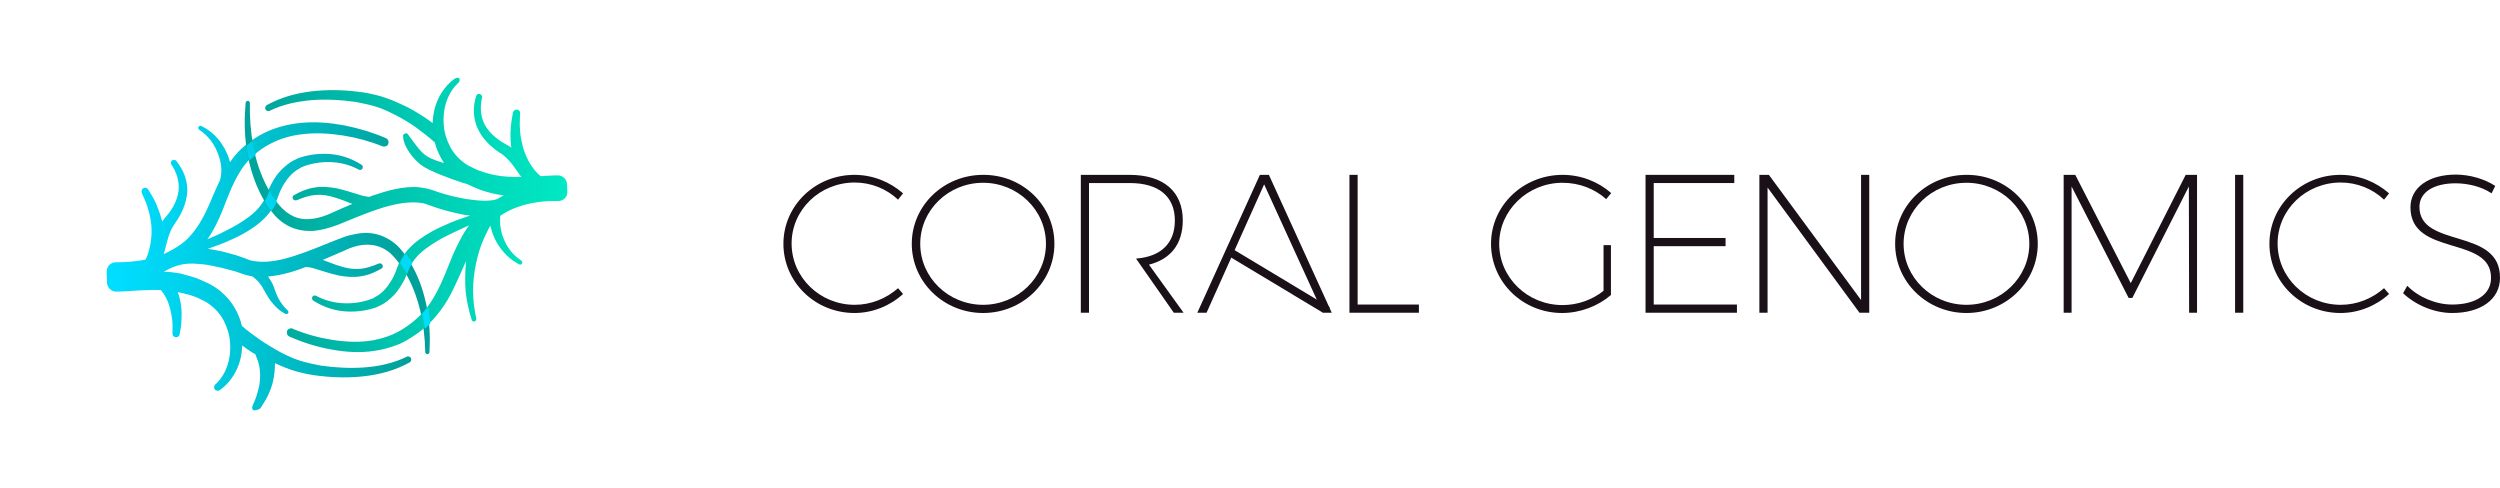
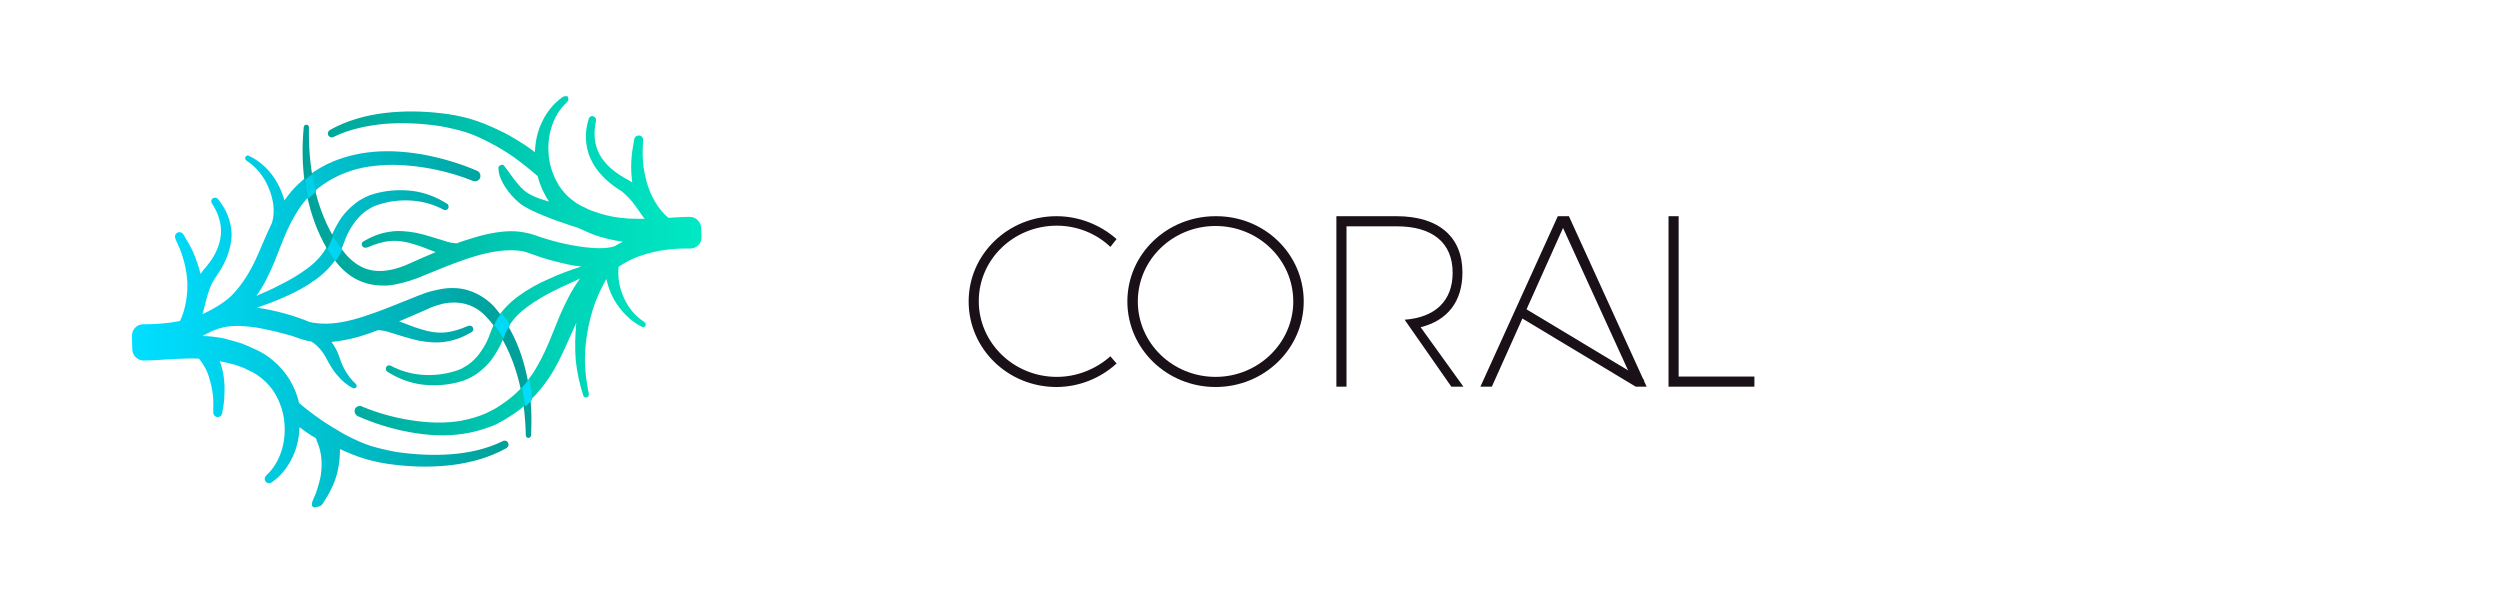
- <svg xmlns="http://www.w3.org/2000/svg" version="1.1" id="Layer_1" x="0px" y="0px" viewBox="0 0 946.5 184.7" style="enable-background:new 0 0 946.5 184.7;" xml:space="preserve">
+ <svg xmlns="http://www.w3.org/2000/svg" version="1.1" id="Layer_1" x="0px" y="0px" viewBox="0 0 765.5 184.7" style="enable-background:new 0 0 765.5 184.7;" xml:space="preserve">
  <style type="text/css">
	.st0{fill:#1A1018;}
	.st1{fill:url(#SVGID_1_);}
	.st2{fill:url(#SVGID_2_);}
	.st3{fill:url(#SVGID_3_);}
	.st4{fill:url(#SVGID_4_);}
	.st5{fill:url(#SVGID_5_);}
	.st6{fill:url(#SVGID_6_);}
</style>
  <g>
    <g>
      <path class="st0" d="M323.6,69.1c-13.2,0-23.9,10.3-23.9,23.1s10.7,23.2,23.9,23.2c6.2,0,12-2.4,16.4-6.3l1.9,2.2    c-4.9,4.5-11.5,7.2-18.4,7.2c-14.9,0-26.9-11.7-26.9-26.2s12.1-26.1,26.9-26.1c7,0,13.5,2.7,18.4,7l-1.9,2.4    C335.7,71.5,329.8,69.1,323.6,69.1z" />
      <path class="st0" d="M399.2,92.3c0,14.5-12.1,26.2-27,26.2s-27-11.7-27-26.2s12.1-26.1,27-26.1C387.2,66.1,399.2,77.8,399.2,92.3z     M348.4,92.3c0,12.8,10.7,23.1,23.8,23.1S396,105,396,92.3c0-12.8-10.7-23.1-23.8-23.1S348.4,79.5,348.4,92.3z" />
      <g>
        <path class="st0" d="M412.3,69.3h15.4c10.9,0,17.1,5,17.1,14.2c0,8.6-5.3,13.7-14.7,14.4l14.3,20.5h3.7L435,100.2     c8.3-2.1,12.8-7.9,12.8-16.8c0-10.9-7.3-17.2-20.2-17.2h-18.4v52.2h3.1V69.3L412.3,69.3z" />
      </g>
      <polygon class="st0" points="480.4,66.2 477,66.2 453.3,118.4 456.8,118.4 478.6,69.8 500.8,118.4 504.2,118.4   " />
      <path class="st0" d="M465.9,93.8c-0.4,0.9-0.8,1.9-1.3,2.8l36.1,21.7l2.8-1.9L465.9,93.8z" />
      <path class="st0" d="M514,66.2v49.1h23.2v3.1h-26.3V66.2H514L514,66.2z" />
-       <path class="st0" d="M607.1,92.8h2.8v18.9c-4.9,4.2-11.6,6.8-18.5,6.8c-14.9,0-26.9-11.7-26.9-26.2s12.2-26.1,27.1-26.1    c7,0,13.5,2.6,18.4,6.9l-1.9,2.3c-4.3-3.9-10.2-6.2-16.5-6.2c-13.2,0-24,10.4-24,23.1c0,12.8,10.7,23.2,24,23.2    c5.7,0,11.3-2,15.5-5.4L607.1,92.8L607.1,92.8z" />
-       <path class="st0" d="M656.6,66.2v3.1h-30.5v20.8h27.2v3.1h-27.2v22.1h31.5v3.1H623V66.2H656.6L656.6,66.2z" />
-       <path class="st0" d="M669.7,66.2l34.9,47.4V66.2h3.1v52.2H704L669.2,71v47.4h-3.1V66.2H669.7z" />
-       <path class="st0" d="M771.5,92.3c0,14.5-12.1,26.2-27,26.2s-27-11.7-27-26.2s12.1-26.1,27-26.1C759.4,66.1,771.5,77.8,771.5,92.3z     M720.7,92.3c0,12.8,10.7,23.1,23.8,23.1s23.8-10.4,23.8-23.1c0-12.8-10.7-23.1-23.8-23.1S720.7,79.5,720.7,92.3z" />
-       <path class="st0" d="M785.7,66.2l21,41l20.8-41h4.3v52.2h-3l-0.1-47.8l-21.4,42.2h-1.4l-21.6-42.2v47.8h-3V66.2H785.7z" />
-       <path class="st0" d="M849.3,66.2v52.2h-3.1V66.2H849.3z" />
-       <path class="st0" d="M886.2,69.1c-13.2,0-23.9,10.3-23.9,23.1s10.7,23.2,23.9,23.2c6.2,0,12-2.4,16.4-6.3l1.9,2.2    c-4.9,4.5-11.5,7.2-18.4,7.2c-14.9,0-26.9-11.7-26.9-26.2s12.1-26.1,26.9-26.1c7,0,13.5,2.7,18.4,7l-1.9,2.4    C898.3,71.5,892.4,69.1,886.2,69.1z" />
-       <path class="st0" d="M929.7,69.4c-8.3,0-13.7,3.4-13.7,8.9c0,15.9,30.7,7.7,30.5,26.9c0,8.1-7.2,13.3-18.1,13.3    c-6.9,0-14-3.1-18.6-7.5l1.6-2.8c4.3,4.4,10.9,7.1,17,7.1c9,0,14.7-3.9,14.7-10c0.2-16.3-30.5-8-30.5-26.8    c0-7.5,6.9-12.4,17.2-12.4c5.3,0,11,1.7,14.9,4.3l-1.4,2.8C939.5,70.6,934.2,69.4,929.7,69.4z" />
    </g>
    <g>
-       <linearGradient id="SVGID_1_" gradientUnits="userSpaceOnUse" x1="43.85" y1="1414.119" x2="153.399" y2="1414.119" gradientTransform="matrix(1 0 0 1 0 -1313.34)">
+       <linearGradient id="SVGID_1_" gradientUnits="userSpaceOnUse" x1="43.85" y1="-1228.192" x2="153.399" y2="-1228.192" gradientTransform="matrix(1 0 0 -1 0 -1127.34)">
        <stop offset="0" style="stop-color:#00DDFF" />
        <stop offset="0.25" style="stop-color:#00D1EA" />
        <stop offset="0.764" style="stop-color:#00B1B5" />
        <stop offset="1" style="stop-color:#00A19A" />
      </linearGradient>
-       <path class="st1" d="M98.7,154.4c1-1.6,2-3.1,2.8-4.8c0.8-1.7,1.5-3.5,1.9-5.4c0.5-2.2,0.7-4.4,0.7-6.7c2.6,1.2,5.2,2.3,8,3.1    c2.9,0.8,5.8,1.4,8.7,1.7c5.8,0.7,11.7,0.8,17.5,0.1c5.8-0.7,11.6-2.3,16.8-5.2c0.5-0.3,0.8-1,0.5-1.6c-0.3-0.6-1.1-0.9-1.7-0.5    l0,0c-4.9,2.4-10.4,3.6-15.9,4c-5.5,0.4-11.1,0.1-16.6-0.7c-2.7-0.5-5.4-1.1-8-1.9c-2.5-0.8-5-2-7.5-3.3c-1.2-0.6-6.3-3.7-7.1-4.3    c-2.2-1.5-5.3-3.8-7.2-5.5c-1.2-5-3.9-9.7-8.1-13.1c-1.4-1.2-3-2.2-4.6-3c-0.8-0.3-1.6-0.8-2.4-1.1l-2.4-1c-1.6-0.5-3.3-1-4.9-1.4    c-0.1,0-0.1,0-0.2-0.1c-0.5-0.1-1-0.2-1.6-0.3c-3.7-0.6-5.4-0.5-5.4-0.5c3.4-2,6.5-3.1,10.4-3.1c0.1,0,0.2,0,0.3,0s0.1,0,0.1,0    c0.1,0,0.2,0,0.3,0l0,0c2.3,0.1,4.8,0.3,7.1,0.8c2.6,0.5,5.1,1.1,7.6,1.8c1.2,0.3,2.5,0.7,3.7,1.2c1.2,0.4,2.5,0.8,3.9,1    c1.9,1.2,3.5,3.1,4.6,5.3c0.9,1.6,1.9,3.5,3.3,5c1.3,1.6,2.9,3,4.7,3.9c0.3,0.2,0.7,0.1,1-0.1c0.3-0.3,0.3-0.8-0.1-1.2l0,0    c-1.4-1.2-2.4-2.7-3.3-4.2c-0.9-1.6-1.4-3.2-2.1-5.1c-0.5-1.2-1.2-2.4-2-3.5c1.2-0.1,2.4-0.3,3.6-0.5c2.9-0.5,5.6-1.3,8.2-2.2    c0.8-0.3,1.6-0.6,2.4-0.9c0.3,0,0.7,0,1.2,0.1c1.1,0.1,2.3,0.5,3.5,0.9c2.4,0.7,5,1.6,7.8,2.2c2.7,0.5,5.6,0.8,8.4,0.3    c2.8-0.4,5.4-1.5,7.8-2.9c0.5-0.3,0.7-0.8,0.4-1.4s-0.9-0.7-1.4-0.5h-0.1c-2.3,1-4.7,1.8-7.1,2c-2.4,0.2-4.9-0.2-7.3-1    c-2.2-0.6-4.4-1.6-6.7-2.4c2.1-0.9,4.2-1.8,6.3-2.7c1.3-0.5,2.4-1.1,3.6-1.6c1.2-0.5,2.4-0.8,3.5-1.1c2.4-0.5,4.8-0.5,7,0.1    c2.2,0.6,4.3,1.8,6,3.6c1.7,1.7,3.3,3.9,4.6,6.1c5.4,9,7.6,19.8,7.8,30.5l0,0c0,0.4,0.3,0.7,0.7,0.8c0.5,0,0.8-0.3,0.9-0.7    c0.3-5.5,0.1-11-0.9-16.5c-1-5.4-2.7-10.9-5.4-15.8c-1.4-2.5-2.9-4.8-4.9-7.1c-2-2.2-4.7-4-7.7-5c-3-1-6.2-1-9.1-0.4    c-1.5,0.3-2.9,0.6-4.3,1.1c-1.4,0.5-2.7,1-3.9,1.5c-5,2-10,4.1-15,5.7c-5,1.6-10.1,2.7-14.8,2c-1.2-0.1-2.2-0.4-3.3-0.9    c-1.4-0.5-2.7-1-4-1.4c-2.7-0.8-5.4-1.5-8.2-2c-0.8-0.1-1.6-0.3-2.4-0.4c2.9-1,5.7-2,8.5-3.3c3.3-1.4,6.6-3.2,9.6-5.4    c3-2.2,5.8-5.1,7.5-8.7c0.9-1.9,1.3-3.4,2-4.9c0.7-1.5,1.6-2.9,2.5-4.1c1-1.3,2.1-2.4,3.4-3.3c0.6-0.4,1.3-0.8,2-1.2    c0.7-0.3,1.5-0.6,2.2-0.8c6.3-1.9,13.5-1.5,19.4,1.7c0.5,0.3,1.1,0.1,1.4-0.3c0.3-0.5,0.2-1.2-0.3-1.5c-3.1-2-6.7-3.4-10.3-3.9    s-7.5-0.3-11.1,0.6c-0.5,0.1-0.9,0.3-1.4,0.4c-0.5,0.1-0.9,0.3-1.4,0.5c-1,0.4-1.8,0.9-2.7,1.4c-1.6,1.1-3.1,2.4-4.4,3.9    s-2.2,3.1-3.1,4.8c-0.9,1.7-1.5,3.6-2.1,4.9c-1.4,2.8-3.6,5.2-6.3,7.2c-2.7,2-5.6,3.7-8.7,5.2c-2.2,1.2-4.6,2.2-6.9,3.2    c2.4-3.3,4.1-7,5.6-10.6c2-5,3.7-9.9,6.3-14.2c4.8-8.6,14.2-14,24.2-15c5-0.6,10.2-0.3,15.3,0.5c5.1,0.8,10.2,2.2,14.9,4.1h0.1    c0.8,0.3,1.8-0.1,2.1-0.9c0.3-0.8,0-1.8-0.9-2.2c-5.1-2.2-10.2-3.7-15.6-4.8c-5.3-1-10.8-1.5-16.3-1c-5.5,0.5-11.1,2-16,4.8    c-2.4,1.4-4.8,3.1-6.9,5.1c-1.6,1.5-3,3.2-4.2,5c-0.5-1.8-1.2-3.6-2.1-5.2c-2-3.7-5-6.7-8.8-8.5c-0.3-0.2-0.8-0.1-1,0.3    c-0.3,0.4-0.1,0.9,0.3,1.2l0,0c3.1,2,5.4,5,6.8,8.4c0.7,1.7,1.2,3.5,1.4,5.2c0.2,1.8,0.1,3.5-0.3,5l0,0c0,0.1-0.1,0.2-0.1,0.3    c0,0.1,0,0.1,0,0.1c-1.6,3.3-2.9,6.5-4.3,9.7c-2.1,4.8-4.6,9-7.9,12.4c-3.3,3.4-9,5.8-9.1,5.9c0.2-0.7,0.4-1.5,0.6-2.2    c0.5-1.9,0.9-3.7,1.5-5.3c0.3-0.8,0.6-1.6,1-2.3c0.4-0.7,0.8-1.3,1.4-2.2c2.3-3.3,4.1-7.3,4.4-11.6c0.1-2.1-0.3-4.3-1-6.2    c-0.7-2-1.8-3.7-3.1-5.4c-0.3-0.5-1-0.6-1.6-0.3c-0.5,0.3-0.7,1.1-0.3,1.6l0,0c2,3,3.1,6.5,2.7,9.9c-0.4,3.4-2.1,6.7-4.4,9.4    c-0.5,0.5-1.2,1.4-1.8,2.3c-0.5-2.1-1.2-4.1-2-6.1c-0.9-2.2-2.1-4.1-3.3-6.1c-0.3-0.5-1.1-0.8-1.7-0.5c-0.7,0.3-1,1.1-0.7,1.8v0.1    c0.9,2,1.8,3.9,2.4,6.1c0.6,2,1,4.1,1.2,6.2c0.4,4.1-0.5,9.6-2.2,12.9c-3.6,0.7-7.4,1-11.2,1l0,0h-0.1c-1.9,0-3.4,1.6-3.4,3.5    c0,0.7,0.1,3.3,0.1,4.1c0,1.9,1.6,3.5,3.5,3.5c3.6,0,6.7-0.4,9.8-0.5c2.4-0.1,4.8-0.2,7.1-0.1c1.5,1.8,2.7,4,3.3,6.4    c0.5,1.6,0.8,3.2,1,4.9c0.2,1.7,0.1,3.4,0.1,5.1v0.1c0,0.6,0.4,1.2,1.1,1.4c0.7,0.1,1.4-0.3,1.6-1c0.3-1.8,0.7-3.7,0.7-5.6    c0.1-1.9,0.1-3.8-0.2-5.7c-0.2-1.6-0.6-3.2-1.2-4.8c1.4,0.3,2.9,0.6,4.3,1l2.1,0.7c0.7,0.3,1.4,0.5,2,0.9c1.4,0.6,2.5,1.2,3.6,2    c2.2,1.6,4.1,3.7,5.4,6.2c1.3,2.5,2.2,5.3,2.4,8.2c0.5,5.7-1.2,12-5.6,16l0,0c-0.5,0.5-0.6,1.2-0.2,1.8c0.4,0.6,1.3,0.7,1.9,0.3    c2.9-2,5.1-4.9,6.5-8c1.3-2.8,1.9-5.8,2-8.9c1.2,0.9,2.4,1.8,3.7,2.6c0.5,0.3,1,0.5,1.4,0.9c0.1,0.1,0.1,0.3,0.1,0.5    c1.3,2.7,1.8,5.9,1.5,9.2c-0.1,1.6-0.5,3.3-1,4.9c-0.4,1.6-1.1,3.2-1.8,4.8v0.1c-0.3,0.6-0.1,1.3,0.5,1.6    C97.5,155.2,98.3,155,98.7,154.4z" />
-       <linearGradient id="SVGID_2_" gradientUnits="userSpaceOnUse" x1="222.246" y1="1394.793" x2="92.434" y2="1394.793" gradientTransform="matrix(1 0 0 1 0 -1313.34)">
+       <path class="st1" d="M98.7,154.4c1-1.6,2-3.1,2.8-4.8s1.5-3.5,1.9-5.4c0.5-2.2,0.7-4.4,0.7-6.7c2.6,1.2,5.2,2.3,8,3.1    c2.9,0.8,5.8,1.4,8.7,1.7c5.8,0.7,11.7,0.8,17.5,0.1c5.8-0.7,11.6-2.3,16.8-5.2c0.5-0.3,0.8-1,0.5-1.6s-1.1-0.9-1.7-0.5l0,0    c-4.9,2.4-10.4,3.6-15.9,4s-11.1,0.1-16.6-0.7c-2.7-0.5-5.4-1.1-8-1.9c-2.5-0.8-5-2-7.5-3.3c-1.2-0.6-6.3-3.7-7.1-4.3    c-2.2-1.5-5.3-3.8-7.2-5.5c-1.2-5-3.9-9.7-8.1-13.1c-1.4-1.2-3-2.2-4.6-3c-0.8-0.3-1.6-0.8-2.4-1.1l-2.4-1c-1.6-0.5-3.3-1-4.9-1.4    c-0.1,0-0.1,0-0.2-0.1c-0.5-0.1-1-0.2-1.6-0.3c-3.7-0.6-5.4-0.5-5.4-0.5c3.4-2,6.5-3.1,10.4-3.1c0.1,0,0.2,0,0.3,0s0.1,0,0.1,0    c0.1,0,0.2,0,0.3,0l0,0c2.3,0.1,4.8,0.3,7.1,0.8c2.6,0.5,5.1,1.1,7.6,1.8c1.2,0.3,2.5,0.7,3.7,1.2c1.2,0.4,2.5,0.8,3.9,1    c1.9,1.2,3.5,3.1,4.6,5.3c0.9,1.6,1.9,3.5,3.3,5c1.3,1.6,2.9,3,4.7,3.9c0.3,0.2,0.7,0.1,1-0.1c0.3-0.3,0.3-0.8-0.1-1.2l0,0    c-1.4-1.2-2.4-2.7-3.3-4.2c-0.9-1.6-1.4-3.2-2.1-5.1c-0.5-1.2-1.2-2.4-2-3.5c1.2-0.1,2.4-0.3,3.6-0.5c2.9-0.5,5.6-1.3,8.2-2.2    c0.8-0.3,1.6-0.6,2.4-0.9c0.3,0,0.7,0,1.2,0.1c1.1,0.1,2.3,0.5,3.5,0.9c2.4,0.7,5,1.6,7.8,2.2c2.7,0.5,5.6,0.8,8.4,0.3    c2.8-0.4,5.4-1.5,7.8-2.9c0.5-0.3,0.7-0.8,0.4-1.4s-0.9-0.7-1.4-0.5h-0.1c-2.3,1-4.7,1.8-7.1,2c-2.4,0.2-4.9-0.2-7.3-1    c-2.2-0.6-4.4-1.6-6.7-2.4c2.1-0.9,4.2-1.8,6.3-2.7c1.3-0.5,2.4-1.1,3.6-1.6c1.2-0.5,2.4-0.8,3.5-1.1c2.4-0.5,4.8-0.5,7,0.1    s4.3,1.8,6,3.6c1.7,1.7,3.3,3.9,4.6,6.1c5.4,9,7.6,19.8,7.8,30.5l0,0c0,0.4,0.3,0.7,0.7,0.8c0.5,0,0.8-0.3,0.9-0.7    c0.3-5.5,0.1-11-0.9-16.5c-1-5.4-2.7-10.9-5.4-15.8c-1.4-2.5-2.9-4.8-4.9-7.1c-2-2.2-4.7-4-7.7-5s-6.2-1-9.1-0.4    c-1.5,0.3-2.9,0.6-4.3,1.1c-1.4,0.5-2.7,1-3.9,1.5c-5,2-10,4.1-15,5.7s-10.1,2.7-14.8,2c-1.2-0.1-2.2-0.4-3.3-0.9    c-1.4-0.5-2.7-1-4-1.4c-2.7-0.8-5.4-1.5-8.2-2c-0.8-0.1-1.6-0.3-2.4-0.4c2.9-1,5.7-2,8.5-3.3c3.3-1.4,6.6-3.2,9.6-5.4    c3-2.2,5.8-5.1,7.5-8.7c0.9-1.9,1.3-3.4,2-4.9s1.6-2.9,2.5-4.1c1-1.3,2.1-2.4,3.4-3.3c0.6-0.4,1.3-0.8,2-1.2    c0.7-0.3,1.5-0.6,2.2-0.8c6.3-1.9,13.5-1.5,19.4,1.7c0.5,0.3,1.1,0.1,1.4-0.3c0.3-0.5,0.2-1.2-0.3-1.5c-3.1-2-6.7-3.4-10.3-3.9    s-7.5-0.3-11.1,0.6c-0.5,0.1-0.9,0.3-1.4,0.4c-0.5,0.1-0.9,0.3-1.4,0.5c-1,0.4-1.8,0.9-2.7,1.4c-1.6,1.1-3.1,2.4-4.4,3.9    c-1.3,1.5-2.2,3.1-3.1,4.8c-0.9,1.7-1.5,3.6-2.1,4.9c-1.4,2.8-3.6,5.2-6.3,7.2c-2.7,2-5.6,3.7-8.7,5.2c-2.2,1.2-4.6,2.2-6.9,3.2    c2.4-3.3,4.1-7,5.6-10.6c2-5,3.7-9.9,6.3-14.2c4.8-8.6,14.2-14,24.2-15c5-0.6,10.2-0.3,15.3,0.5s10.2,2.2,14.9,4.1h0.1    c0.8,0.3,1.8-0.1,2.1-0.9c0.3-0.8,0-1.8-0.9-2.2c-5.1-2.2-10.2-3.7-15.6-4.8c-5.3-1-10.8-1.5-16.3-1s-11.1,2-16,4.8    c-2.4,1.4-4.8,3.1-6.9,5.1c-1.6,1.5-3,3.2-4.2,5c-0.5-1.8-1.2-3.6-2.1-5.2c-2-3.7-5-6.7-8.8-8.5c-0.3-0.2-0.8-0.1-1,0.3    c-0.3,0.4-0.1,0.9,0.3,1.2l0,0c3.1,2,5.4,5,6.8,8.4c0.7,1.7,1.2,3.5,1.4,5.2c0.2,1.8,0.1,3.5-0.3,5l0,0c0,0.1-0.1,0.2-0.1,0.3    c0,0.1,0,0.1,0,0.1c-1.6,3.3-2.9,6.5-4.3,9.7c-2.1,4.8-4.6,9-7.9,12.4s-9,5.8-9.1,5.9c0.2-0.7,0.4-1.5,0.6-2.2    c0.5-1.9,0.9-3.7,1.5-5.3c0.3-0.8,0.6-1.6,1-2.3c0.4-0.7,0.8-1.3,1.4-2.2c2.3-3.3,4.1-7.3,4.4-11.6c0.1-2.1-0.3-4.3-1-6.2    c-0.7-2-1.8-3.7-3.1-5.4c-0.3-0.5-1-0.6-1.6-0.3c-0.5,0.3-0.7,1.1-0.3,1.6l0,0c2,3,3.1,6.5,2.7,9.9s-2.1,6.7-4.4,9.4    c-0.5,0.5-1.2,1.4-1.8,2.3c-0.5-2.1-1.2-4.1-2-6.1c-0.9-2.2-2.1-4.1-3.3-6.1c-0.3-0.5-1.1-0.8-1.7-0.5c-0.7,0.3-1,1.1-0.7,1.8v0.1    c0.9,2,1.8,3.9,2.4,6.1c0.6,2,1,4.1,1.2,6.2c0.4,4.1-0.5,9.6-2.2,12.9c-3.6,0.7-7.4,1-11.2,1l0,0h-0.1c-1.9,0-3.4,1.6-3.4,3.5    c0,0.7,0.1,3.3,0.1,4.1c0,1.9,1.6,3.5,3.5,3.5c3.6,0,6.7-0.4,9.8-0.5c2.4-0.1,4.8-0.2,7.1-0.1c1.5,1.8,2.7,4,3.3,6.4    c0.5,1.6,0.8,3.2,1,4.9c0.2,1.7,0.1,3.4,0.1,5.1v0.1c0,0.6,0.4,1.2,1.1,1.4c0.7,0.1,1.4-0.3,1.6-1c0.3-1.8,0.7-3.7,0.7-5.6    c0.1-1.9,0.1-3.8-0.2-5.7c-0.2-1.6-0.6-3.2-1.2-4.8c1.4,0.3,2.9,0.6,4.3,1l2.1,0.7c0.7,0.3,1.4,0.5,2,0.9c1.4,0.6,2.5,1.2,3.6,2    c2.2,1.6,4.1,3.7,5.4,6.2s2.2,5.3,2.4,8.2c0.5,5.7-1.2,12-5.6,16l0,0c-0.5,0.5-0.6,1.2-0.2,1.8s1.3,0.7,1.9,0.3    c2.9-2,5.1-4.9,6.5-8c1.3-2.8,1.9-5.8,2-8.9c1.2,0.9,2.4,1.8,3.7,2.6c0.5,0.3,1,0.5,1.4,0.9c0.1,0.1,0.1,0.3,0.1,0.5    c1.3,2.7,1.8,5.9,1.5,9.2c-0.1,1.6-0.5,3.3-1,4.9c-0.4,1.6-1.1,3.2-1.8,4.8v0.1c-0.3,0.6-0.1,1.3,0.5,1.6    C97.5,155.2,98.3,155,98.7,154.4z" />
+       <linearGradient id="SVGID_2_" gradientUnits="userSpaceOnUse" x1="222.246" y1="-1208.716" x2="92.434" y2="-1208.716" gradientTransform="matrix(1 0 0 -1 0 -1127.34)">
        <stop offset="0" style="stop-color:#00ECC6" />
        <stop offset="0.325" style="stop-color:#00D7BA" />
        <stop offset="0.992" style="stop-color:#00A29A" />
        <stop offset="1" style="stop-color:#00A19A" />
      </linearGradient>
-       <path class="st2" d="M172.3,29.7c-2.9,2-5.1,4.9-6.5,8c-1.3,2.8-1.9,5.8-2,8.9c-1.2-0.9-2.4-1.8-3.7-2.6c-2.5-1.6-5-3.1-7.7-4.3    c-2.7-1.3-5.4-2.4-8.4-3.3c-2.9-0.8-5.8-1.4-8.7-1.7c-5.8-0.7-11.7-0.8-17.5-0.1c-5.8,0.7-11.6,2.3-16.8,5.2    c-0.5,0.3-0.8,1-0.5,1.6c0.3,0.6,1.1,0.9,1.7,0.5l0,0c4.9-2.4,10.4-3.5,15.9-4c5.5-0.4,11.1-0.1,16.6,0.7c2.7,0.5,5.4,1.1,8,1.9    c2.5,0.8,5,2,7.5,3.3s4.8,2.7,7.1,4.3c2.1,1.5,5.4,4.1,7.3,5.8c0.7,2.7,1.9,5.4,3.5,7.8c0,0-5-1.2-7.5-3.3s-4.8-5.9-6.2-7.6    c-0.2-0.3-0.5-0.4-0.9-0.3c-0.5,0.1-1,0.5-0.9,1.1l0,0c0.1,0.3,0.1,0.6,0.1,1c0.5,2.9,2.9,6.7,6.5,9.7c3,2.4,11.4,5.4,15.4,6.7    c0.7,0.2,1.5,0.5,2.2,0.7c0.1,0.1,0.2,0.1,0.3,0.1c0.8,0.3,1.6,0.8,2.4,1.1l2.4,1c2.9,1,5.8,1.7,8.8,2.1c-0.8,0.4-1.7,0.9-2.5,1.4    c-1.4,0.5-3.3,0.6-5.2,0.6c-2.5-0.1-5.2-0.4-7.8-0.9c-2.7-0.5-5.2-1.1-7.8-1.9l-1.9-0.6l-2-0.7c-1.6-0.5-3.1-0.8-4.8-1    c-3.1-0.3-6.2,0.1-9.1,0.7c-2.9,0.6-5.6,1.5-8.4,2.4c-0.4,0.1-0.8,0.3-1.2,0.5c-0.3,0-0.7,0-1.2-0.1c-1.1-0.1-2.3-0.5-3.5-0.9    c-2.4-0.7-5-1.6-7.8-2.2c-2.7-0.5-5.6-0.8-8.4-0.3c-2.8,0.4-5.4,1.5-7.8,2.9c-0.5,0.3-0.7,0.8-0.4,1.4c0.3,0.5,0.9,0.7,1.4,0.5    h0.1c2.3-1,4.7-1.8,7.1-2c2.4-0.2,4.9,0.2,7.3,1c2.2,0.6,4.4,1.6,6.6,2.4c-2.6,1.1-5.2,2.2-7.8,3.4c-4.7,2.2-9.9,3.3-14.3,1.4    c-2.2-1-4.1-2.5-5.8-4.6c-1.7-2-3.1-4.3-4.4-6.7c-2.5-4.8-4.2-9.9-5.2-15.3c-1-5.4-1.4-10.9-1.3-16.4c0-0.4-0.3-0.8-0.7-0.8    c-0.5-0.1-0.8,0.3-0.9,0.7c-0.5,5.6-0.5,11.3,0.3,16.9s2.3,11.2,4.8,16.5c1.2,2.6,2.7,5.1,4.5,7.5c1.8,2.4,4.1,4.6,7.1,6    c2.9,1.4,6.2,1.8,9.2,1.6c3.1-0.3,6-1.2,8.8-2.2c5.2-2.1,10.3-4.3,15.4-6c5.1-1.7,10.4-2.9,15.2-2.5c1.2,0.1,2.4,0.3,3.4,0.7    l2,0.7l2,0.7c2.8,0.9,5.6,1.6,8.4,2.2c1.3,0.3,2.7,0.5,3.9,0.6c-3.3,1.1-6.5,2.2-9.7,3.7c-3.3,1.4-6.6,3.2-9.6,5.4    s-5.8,5.1-7.5,8.7c-0.9,1.9-1.3,3.4-2,4.9c-0.7,1.5-1.6,2.9-2.5,4.1c-1,1.3-2.1,2.4-3.4,3.3c-0.6,0.4-1.3,0.8-2,1.2    c-0.7,0.3-1.5,0.6-2.2,0.8c-6.3,1.9-13.5,1.5-19.4-1.7c-0.5-0.3-1.1-0.1-1.4,0.3c-0.3,0.5-0.2,1.2,0.3,1.5c3.1,2,6.7,3.4,10.3,3.9    s7.5,0.3,11.1-0.6c0.5-0.1,0.9-0.3,1.4-0.4c0.5-0.1,0.9-0.3,1.4-0.5c1-0.4,1.8-0.9,2.7-1.4c1.6-1.1,3.1-2.4,4.4-3.9    c1.2-1.5,2.2-3.1,3.1-4.8c0.9-1.7,1.5-3.6,2.1-4.9c1.4-2.9,3.6-5.2,6.3-7.2c2.7-2,5.6-3.7,8.7-5.2c2.4-1.2,5-2.3,7.5-3.5    c-2.7,3.7-4.6,7.7-6.3,11.6c-2.1,5.1-3.9,10.1-6.4,14.5c-2.4,4.5-5.7,8.4-9.8,11.4c-1,0.7-2.1,1.5-3.1,2.1    c-1.1,0.6-2.2,1.2-3.3,1.7c-2.3,1-4.8,1.7-7.3,2.2c-5,0.9-10.3,0.7-15.4-0.1c-5.2-0.8-10.3-2.2-15.1-4.2l-0.1-0.1    c-0.8-0.3-1.8,0.1-2.1,0.8c-0.3,0.8,0,1.8,0.8,2.2c5.2,2.3,10.4,3.9,15.8,4.9c5.4,1,11.1,1.4,16.7,0.5c2.8-0.4,5.6-1.2,8.3-2.2    c1.4-0.5,2.7-1.2,3.9-1.9c1.2-0.7,2.4-1.5,3.6-2.3c4.7-3.3,8.6-7.8,11.5-12.6c2.9-4.9,4.9-10.1,7.1-14.8c0.1-0.1,0.1-0.2,0.1-0.3    c0,0.3-0.1,0.5-0.1,0.7c-0.3,3.7-0.4,7.4-0.1,11c0.4,3.7,1.2,7.3,2.3,10.7c0.1,0.4,0.5,0.7,1,0.6c0.5-0.1,0.7-0.5,0.7-1v-0.1    c-0.7-3.4-1.2-6.9-1.2-10.4c0-3.5,0.4-6.9,1.1-10.3c0.7-3.4,1.7-6.7,3.1-9.8c0.3-0.7,0.7-1.5,1.1-2.3c0.4-0.7,0.7-1.5,1.2-2.2    l0.1-0.1c0.1,0.1,0.1,0.3,0.1,0.5c0.5,2,1.2,3.9,2.2,5.7c2,3.5,5,6.6,8.6,8.4c0.3,0.2,0.8,0.1,1-0.3c0.3-0.4,0.1-0.9-0.3-1.2l0,0    c-3.1-2-5.3-4.9-6.6-8.2c-0.7-1.6-1.1-3.4-1.3-5.1c-0.1-1.2-0.1-2.4,0-3.6c2.2-1.5,4.6-2.7,7.1-3.5c4.7-1.6,9.7-2.2,14.8-2.1l0,0    h0.1c1.9,0,3.5-1.6,3.4-3.5c0-0.5-0.1-2.2-0.1-2.7c0-1.9-1.6-3.5-3.5-3.5c-2.4,0-4.5,0.2-6.5,0.3c-3.3-2.6-5.6-7.1-6.7-11    c-0.5-2-1-4.1-1.1-6.2c-0.2-2.1-0.1-4.3,0-6.5v-0.1c0.1-0.7-0.4-1.3-1.1-1.4c-0.7-0.1-1.4,0.3-1.6,1.1c-0.4,2.2-0.8,4.6-0.9,6.9    c-0.1,2.1,0,4.2,0.3,6.4c-0.8-0.6-1.8-1.1-2.5-1.5c-3.1-1.8-5.9-4.1-7.5-7.1c-1.7-3.1-1.9-6.7-1.1-10.3l0,0    c0.1-0.6-0.2-1.2-0.8-1.4c-0.6-0.2-1.2,0.1-1.4,0.7c-0.6,1.9-1,4-0.9,6.1c0.1,2.1,0.5,4.2,1.4,6.1c1.7,3.9,4.8,6.9,8.2,9.2    c1,0.6,1.6,1,2.2,1.6c0.6,0.5,1.2,1.2,1.8,1.8c1.2,1.3,2.2,2.9,3.3,4.4c0.3,0.5,0.7,1,1.1,1.5c-1.7,0-3.5,0-5.2-0.1    c-3-0.2-5.9-0.7-8.7-1.6l-2.1-0.7c-0.7-0.3-1.4-0.5-2-0.9c-1.4-0.6-2.5-1.2-3.6-2c-2.2-1.6-4.1-3.7-5.4-6.2    c-1.3-2.5-2.2-5.3-2.4-8.2c-0.5-5.7,1.2-12,5.6-16l0,0c0.5-0.5,0.6-1.2,0.2-1.8C173.7,29.5,172.9,29.3,172.3,29.7z" />
+       <path class="st2" d="M172.3,29.7c-2.9,2-5.1,4.9-6.5,8c-1.3,2.8-1.9,5.8-2,8.9c-1.2-0.9-2.4-1.8-3.7-2.6c-2.5-1.6-5-3.1-7.7-4.3    c-2.7-1.3-5.4-2.4-8.4-3.3c-2.9-0.8-5.8-1.4-8.7-1.7c-5.8-0.7-11.7-0.8-17.5-0.1s-11.6,2.3-16.8,5.2c-0.5,0.3-0.8,1-0.5,1.6    s1.1,0.9,1.7,0.5l0,0c4.9-2.4,10.4-3.5,15.9-4c5.5-0.4,11.1-0.1,16.6,0.7c2.7,0.5,5.4,1.1,8,1.9c2.5,0.8,5,2,7.5,3.3    s4.8,2.7,7.1,4.3c2.1,1.5,5.4,4.1,7.3,5.8c0.7,2.7,1.9,5.4,3.5,7.8c0,0-5-1.2-7.5-3.3s-4.8-5.9-6.2-7.6c-0.2-0.3-0.5-0.4-0.9-0.3    c-0.5,0.1-1,0.5-0.9,1.1l0,0c0.1,0.3,0.1,0.6,0.1,1c0.5,2.9,2.9,6.7,6.5,9.7c3,2.4,11.4,5.4,15.4,6.7c0.7,0.2,1.5,0.5,2.2,0.7    c0.1,0.1,0.2,0.1,0.3,0.1c0.8,0.3,1.6,0.8,2.4,1.1l2.4,1c2.9,1,5.8,1.7,8.8,2.1c-0.8,0.4-1.7,0.9-2.5,1.4    c-1.4,0.5-3.3,0.6-5.2,0.6c-2.5-0.1-5.2-0.4-7.8-0.9c-2.7-0.5-5.2-1.1-7.8-1.9l-1.9-0.6l-2-0.7c-1.6-0.5-3.1-0.8-4.8-1    c-3.1-0.3-6.2,0.1-9.1,0.7c-2.9,0.6-5.6,1.5-8.4,2.4c-0.4,0.1-0.8,0.3-1.2,0.5c-0.3,0-0.7,0-1.2-0.1c-1.1-0.1-2.3-0.5-3.5-0.9    c-2.4-0.7-5-1.6-7.8-2.2c-2.7-0.5-5.6-0.8-8.4-0.3c-2.8,0.4-5.4,1.5-7.8,2.9c-0.5,0.3-0.7,0.8-0.4,1.4c0.3,0.5,0.9,0.7,1.4,0.5    h0.1c2.3-1,4.7-1.8,7.1-2s4.9,0.2,7.3,1c2.2,0.6,4.4,1.6,6.6,2.4c-2.6,1.1-5.2,2.2-7.8,3.4c-4.7,2.2-9.9,3.3-14.3,1.4    c-2.2-1-4.1-2.5-5.8-4.6c-1.7-2-3.1-4.3-4.4-6.7c-2.5-4.8-4.2-9.9-5.2-15.3S94.5,44.5,94.6,39c0-0.4-0.3-0.8-0.7-0.8    c-0.5-0.1-0.8,0.3-0.9,0.7c-0.5,5.6-0.5,11.3,0.3,16.9s2.3,11.2,4.8,16.5c1.2,2.6,2.7,5.1,4.5,7.5s4.1,4.6,7.1,6    c2.9,1.4,6.2,1.8,9.2,1.6c3.1-0.3,6-1.2,8.8-2.2c5.2-2.1,10.3-4.3,15.4-6s10.4-2.9,15.2-2.5c1.2,0.1,2.4,0.3,3.4,0.7l2,0.7l2,0.7    c2.8,0.9,5.6,1.6,8.4,2.2c1.3,0.3,2.7,0.5,3.9,0.6c-3.3,1.1-6.5,2.2-9.7,3.7c-3.3,1.4-6.6,3.2-9.6,5.4s-5.8,5.1-7.5,8.7    c-0.9,1.9-1.3,3.4-2,4.9s-1.6,2.9-2.5,4.1c-1,1.3-2.1,2.4-3.4,3.3c-0.6,0.4-1.3,0.8-2,1.2c-0.7,0.3-1.5,0.6-2.2,0.8    c-6.3,1.9-13.5,1.5-19.4-1.7c-0.5-0.3-1.1-0.1-1.4,0.3c-0.3,0.5-0.2,1.2,0.3,1.5c3.1,2,6.7,3.4,10.3,3.9s7.5,0.3,11.1-0.6    c0.5-0.1,0.9-0.3,1.4-0.4s0.9-0.3,1.4-0.5c1-0.4,1.8-0.9,2.7-1.4c1.6-1.1,3.1-2.4,4.4-3.9c1.2-1.5,2.2-3.1,3.1-4.8    c0.9-1.7,1.5-3.6,2.1-4.9c1.4-2.9,3.6-5.2,6.3-7.2s5.6-3.7,8.7-5.2c2.4-1.2,5-2.3,7.5-3.5c-2.7,3.7-4.6,7.7-6.3,11.6    c-2.1,5.1-3.9,10.1-6.4,14.5c-2.4,4.5-5.7,8.4-9.8,11.4c-1,0.7-2.1,1.5-3.1,2.1c-1.1,0.6-2.2,1.2-3.3,1.7c-2.3,1-4.8,1.7-7.3,2.2    c-5,0.9-10.3,0.7-15.4-0.1c-5.2-0.8-10.3-2.2-15.1-4.2l-0.1-0.1c-0.8-0.3-1.8,0.1-2.1,0.8c-0.3,0.8,0,1.8,0.8,2.2    c5.2,2.3,10.4,3.9,15.8,4.9c5.4,1,11.1,1.4,16.7,0.5c2.8-0.4,5.6-1.2,8.3-2.2c1.4-0.5,2.7-1.2,3.9-1.9s2.4-1.5,3.6-2.3    c4.7-3.3,8.6-7.8,11.5-12.6c2.9-4.9,4.9-10.1,7.1-14.8c0.1-0.1,0.1-0.2,0.1-0.3c0,0.3-0.1,0.5-0.1,0.7c-0.3,3.7-0.4,7.4-0.1,11    c0.4,3.7,1.2,7.3,2.3,10.7c0.1,0.4,0.5,0.7,1,0.6s0.7-0.5,0.7-1v-0.1c-0.7-3.4-1.2-6.9-1.2-10.4s0.4-6.9,1.1-10.3    c0.7-3.4,1.7-6.7,3.1-9.8c0.3-0.7,0.7-1.5,1.1-2.3c0.4-0.7,0.7-1.5,1.2-2.2l0.1-0.1c0.1,0.1,0.1,0.3,0.1,0.5    c0.5,2,1.2,3.9,2.2,5.7c2,3.5,5,6.6,8.6,8.4c0.3,0.2,0.8,0.1,1-0.3c0.3-0.4,0.1-0.9-0.3-1.2l0,0c-3.1-2-5.3-4.9-6.6-8.2    c-0.7-1.6-1.1-3.4-1.3-5.1c-0.1-1.2-0.1-2.4,0-3.6c2.2-1.5,4.6-2.7,7.1-3.5c4.7-1.6,9.7-2.2,14.8-2.1l0,0h0.1    c1.9,0,3.5-1.6,3.4-3.5c0-0.5-0.1-2.2-0.1-2.7c0-1.9-1.6-3.5-3.5-3.5c-2.4,0-4.5,0.2-6.5,0.3c-3.3-2.6-5.6-7.1-6.7-11    c-0.5-2-1-4.1-1.1-6.2c-0.2-2.1-0.1-4.3,0-6.5v-0.1c0.1-0.7-0.4-1.3-1.1-1.4c-0.7-0.1-1.4,0.3-1.6,1.1c-0.4,2.2-0.8,4.6-0.9,6.9    c-0.1,2.1,0,4.2,0.3,6.4c-0.8-0.6-1.8-1.1-2.5-1.5c-3.1-1.8-5.9-4.1-7.5-7.1c-1.7-3.1-1.9-6.7-1.1-10.3l0,0    c0.1-0.6-0.2-1.2-0.8-1.4s-1.2,0.1-1.4,0.7c-0.6,1.9-1,4-0.9,6.1s0.5,4.2,1.4,6.1c1.7,3.9,4.8,6.9,8.2,9.2c1,0.6,1.6,1,2.2,1.6    c0.6,0.5,1.2,1.2,1.8,1.8c1.2,1.3,2.2,2.9,3.3,4.4c0.3,0.5,0.7,1,1.1,1.5c-1.7,0-3.5,0-5.2-0.1c-3-0.2-5.9-0.7-8.7-1.6l-2.1-0.7    c-0.7-0.3-1.4-0.5-2-0.9c-1.4-0.6-2.5-1.2-3.6-2c-2.2-1.6-4.1-3.7-5.4-6.2c-1.3-2.5-2.2-5.3-2.4-8.2c-0.5-5.7,1.2-12,5.6-16l0,0    c0.5-0.5,0.6-1.2,0.2-1.8C173.7,29.5,172.9,29.3,172.3,29.7z" />
      <g>
-         <linearGradient id="SVGID_3_" gradientUnits="userSpaceOnUse" x1="95.045" y1="1427.153" x2="95.045" y2="1212.987" gradientTransform="matrix(1 0 0 1 0 -1313.34)">
+         <linearGradient id="SVGID_3_" gradientUnits="userSpaceOnUse" x1="95.05" y1="-1241.153" x2="95.05" y2="-1026.987" gradientTransform="matrix(1 0 0 -1 0 -1127.34)">
          <stop offset="0" style="stop-color:#00DDFF" />
          <stop offset="0.25" style="stop-color:#00D1EA" />
          <stop offset="0.764" style="stop-color:#00B1B5" />
          <stop offset="1" style="stop-color:#00A19A" />
        </linearGradient>
        <path class="st3" d="M96.8,58.6c-0.3-1-0.5-2-0.7-3.1c-0.1-0.7-0.3-1.4-0.4-2.2c-0.8,0.5-1.6,1.2-2.4,1.8c0,0.3,0.1,0.5,0.1,0.8     c0.2,1.7,0.5,3.3,0.9,5C95.1,60.2,96,59.4,96.8,58.6z" />
-         <linearGradient id="SVGID_4_" gradientUnits="userSpaceOnUse" x1="102.557" y1="1427.153" x2="102.557" y2="1212.987" gradientTransform="matrix(1 0 0 1 0 -1313.34)">
+         <linearGradient id="SVGID_4_" gradientUnits="userSpaceOnUse" x1="102.5" y1="-1241.153" x2="102.5" y2="-1026.987" gradientTransform="matrix(1 0 0 -1 0 -1127.34)">
          <stop offset="0" style="stop-color:#00DDFF" />
          <stop offset="0.25" style="stop-color:#00D1EA" />
          <stop offset="0.764" style="stop-color:#00B1B5" />
          <stop offset="1" style="stop-color:#00A19A" />
        </linearGradient>
        <path class="st4" d="M100.2,76.2c0.7,1.3,1.6,2.5,2.4,3.7c0,0,0,0,0.1,0.1c0.7-1,1.4-2,1.9-3.2c0.1-0.1,0.1-0.3,0.2-0.4     c-1-1.3-1.9-2.7-2.8-4.1c-0.4,1-0.8,2-1.2,2.8C100.7,75.4,100.5,75.8,100.2,76.2z" />
-         <linearGradient id="SVGID_5_" gradientUnits="userSpaceOnUse" x1="161.298" y1="1427.153" x2="161.298" y2="1212.987" gradientTransform="matrix(1 0 0 1 0 -1313.34)">
+         <linearGradient id="SVGID_5_" gradientUnits="userSpaceOnUse" x1="161.4" y1="-1241.153" x2="161.4" y2="-1026.987" gradientTransform="matrix(1 0 0 -1 0 -1127.34)">
          <stop offset="0" style="stop-color:#00DDFF" />
          <stop offset="0.25" style="stop-color:#00D1EA" />
          <stop offset="0.764" style="stop-color:#00B1B5" />
          <stop offset="1" style="stop-color:#00A19A" />
        </linearGradient>
        <path class="st5" d="M162.9,122.5c-0.1-1.9-0.4-3.8-0.7-5.7c-0.1-0.3-0.1-0.5-0.1-0.7c-0.7,1-1.4,1.8-2.2,2.7     c0.4,1.9,0.7,3.8,1,5.7C161.5,123.8,162.2,123.2,162.9,122.5z" />
-         <linearGradient id="SVGID_6_" gradientUnits="userSpaceOnUse" x1="153.718" y1="1427.153" x2="153.718" y2="1212.987" gradientTransform="matrix(1 0 0 1 0 -1313.34)">
+         <linearGradient id="SVGID_6_" gradientUnits="userSpaceOnUse" x1="153.75" y1="-1241.153" x2="153.75" y2="-1026.987" gradientTransform="matrix(1 0 0 -1 0 -1127.34)">
          <stop offset="0" style="stop-color:#00DDFF" />
          <stop offset="0.25" style="stop-color:#00D1EA" />
          <stop offset="0.764" style="stop-color:#00B1B5" />
          <stop offset="1" style="stop-color:#00A19A" />
        </linearGradient>
        <path class="st6" d="M156.1,99.6c-0.7-1.3-1.6-2.5-2.4-3.7c-0.8,1.1-1.6,2.2-2.2,3.5c0,0,0,0.1-0.1,0.1c0.7,1,1.5,2.1,2.2,3.2     c0.2,0.3,0.3,0.6,0.5,1c0.3-1,0.7-1.8,1-2.4C155.5,100.7,155.7,100.2,156.1,99.6z" />
      </g>
    </g>
  </g>
</svg>
